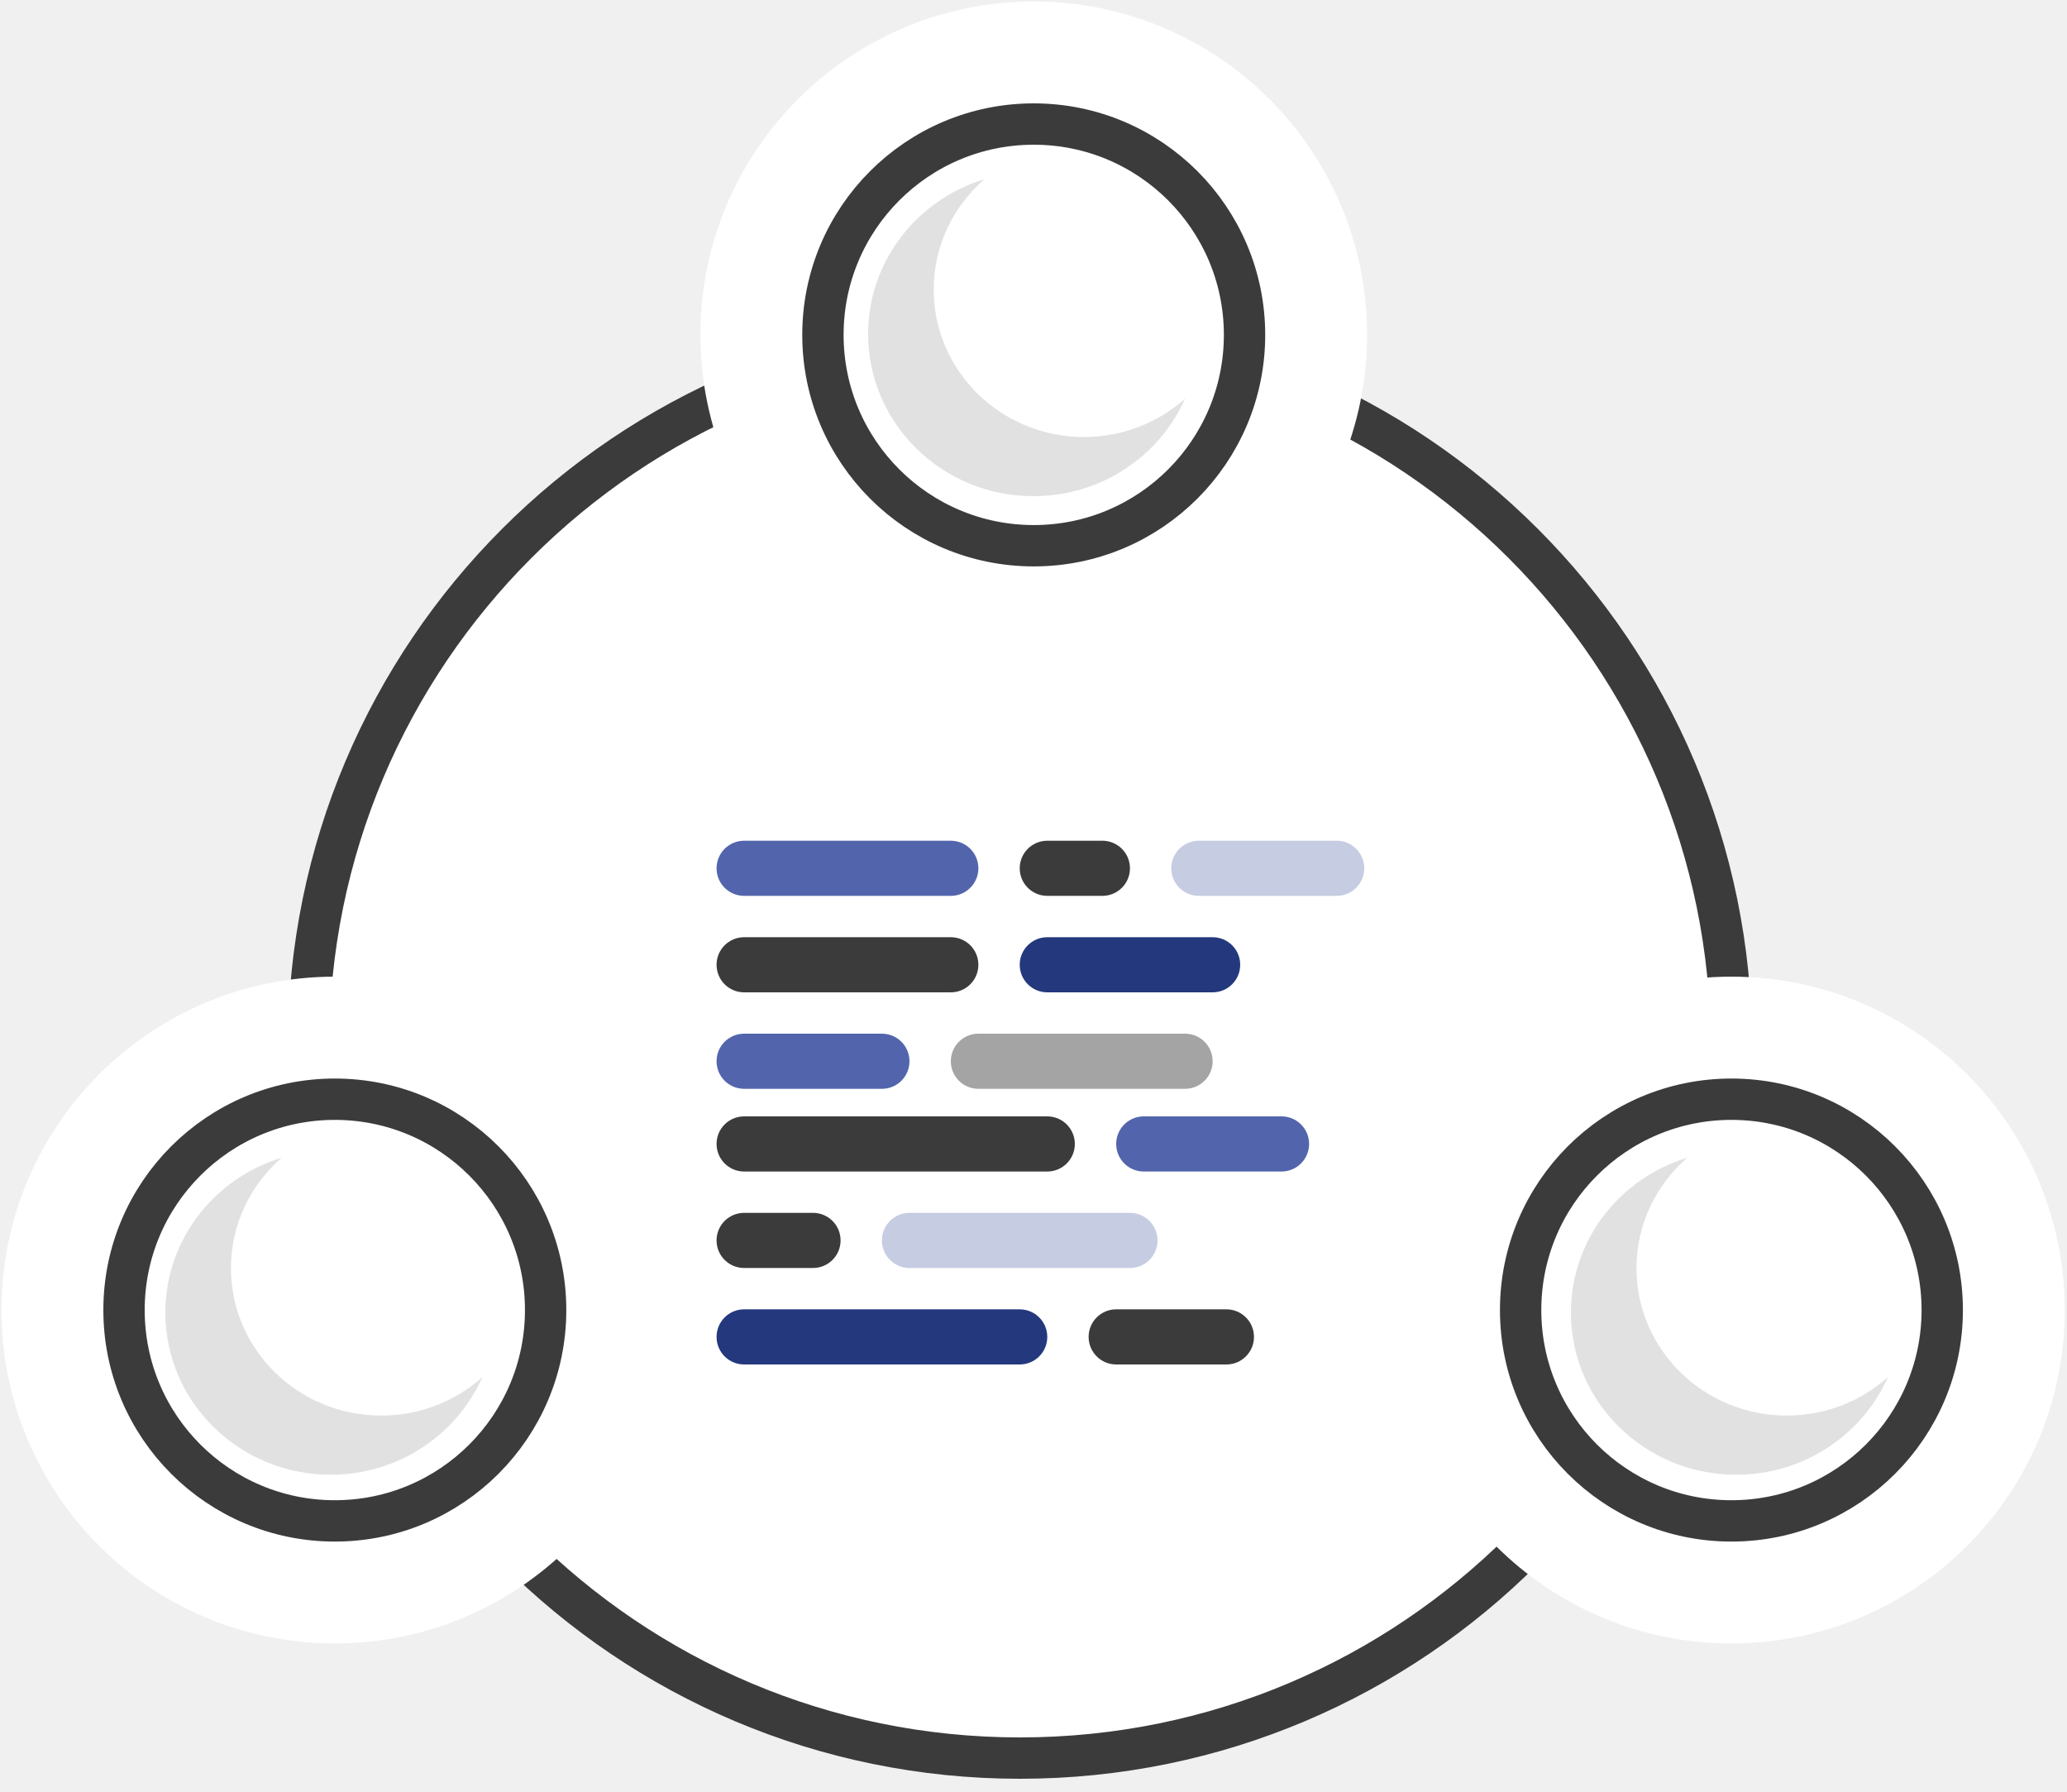
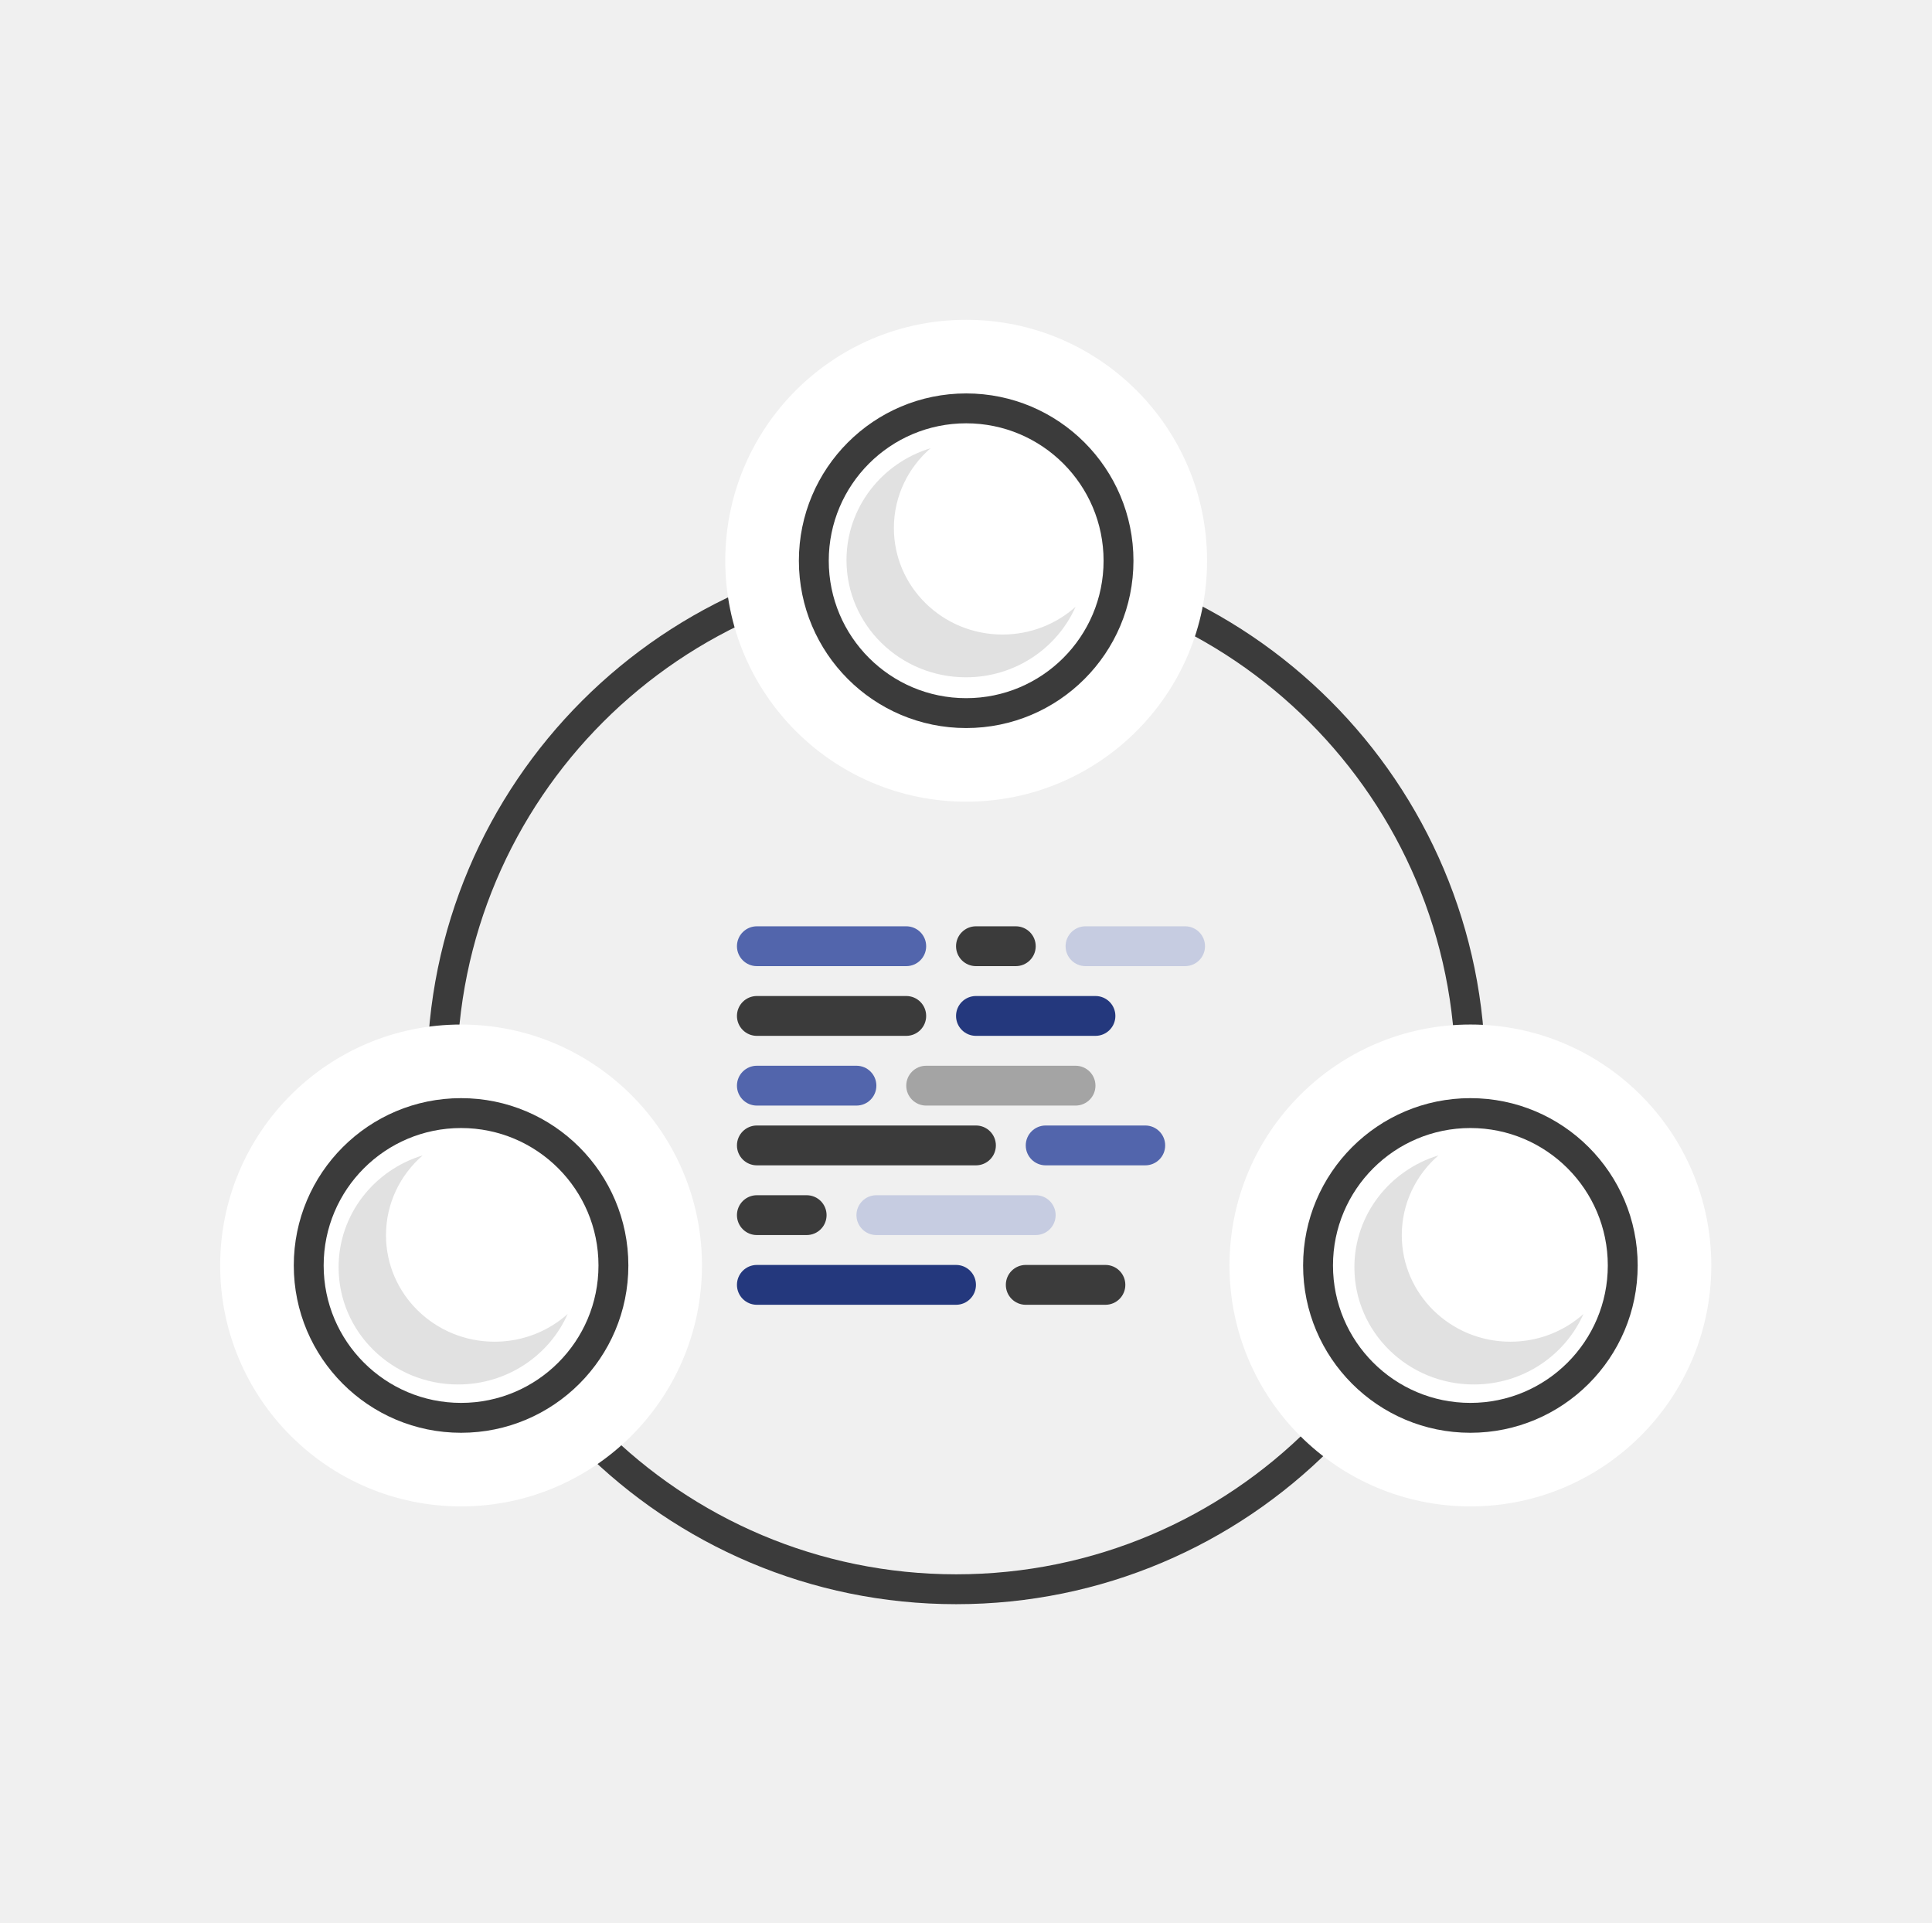
- <svg xmlns="http://www.w3.org/2000/svg" width="150" height="130" viewBox="0 0 150 130">
-   <g fill="none" fill-rule="evenodd" transform="translate(4 4)">
-     <circle cx="70.017" cy="71.929" r="51.631" fill="#FFF" fill-rule="nonzero" stroke="#3B3B3B" stroke-width="3" />
-     <g transform="translate(51)">
-       <circle cx="16.017" cy="15.298" r="15.298" fill="#FFF" transform="translate(4 5)" />
-       <circle cx="20.017" cy="20.298" r="19.744" stroke="#FFF" stroke-width="8.892" />
-       <circle cx="16.017" cy="15.298" r="15.298" stroke="#3B3B3B" stroke-width="3" transform="translate(4 5)" />
-     </g>
-     <g fill-rule="nonzero" transform="translate(48 57)">
-       <path fill="#5265AC" d="M2,2.22044605e-16 L17,2.22044605e-16 C18.105,2.22044605e-16 19,0.895 19,2 C19,3.105 18.105,4 17,4 L2,4 C0.895,4 0,3.105 0,2 C0,0.895 0.895,2.22044605e-16 2,2.22044605e-16 Z" />
-       <path fill="#3B3B3B" d="M2,20 L24,20 C25.105,20 26,20.895 26,22 C26,23.105 25.105,24 24,24 L2,24 C0.895,24 0,23.105 0,22 C0,20.895 0.895,20 2,20 Z" />
+ <svg xmlns="http://www.w3.org/2000/svg" width="194" height="193" viewBox="0 0 194 193">
+   <g fill="none" fill-rule="evenodd" transform="translate(22.108 32.108)">
+     <path fill="#3B3B3B" fill-rule="nonzero" d="M73.909,22.69 C44.565,22.69 20.778,46.478 20.778,75.821 C20.778,105.164 44.565,128.952 73.909,128.952 C103.252,128.952 127.04,105.164 127.04,75.821 C127.04,46.478 103.252,22.69 73.909,22.69 Z M73.909,25.69 C101.595,25.69 124.04,48.134 124.04,75.821 C124.04,103.508 101.595,125.952 73.909,125.952 C46.222,125.952 23.778,103.508 23.778,75.821 C23.778,48.134 46.222,25.69 73.909,25.69 Z" />
+     <path fill="#FFF" fill-rule="nonzero" d="M74.909,-4.40536496e-13 C61.549,-4.40536496e-13 50.719,10.83 50.719,24.19 C50.719,37.55 61.549,48.38 74.909,48.38 C88.269,48.38 99.099,37.55 99.099,24.19 C99.099,10.83 88.269,-4.40536496e-13 74.909,-4.40536496e-13 Z M74.909,8.892 C83.358,8.892 90.207,15.741 90.207,24.19 C90.207,32.639 83.358,39.488 74.909,39.488 C66.46,39.488 59.611,32.639 59.611,24.19 C59.611,15.741 66.46,8.892 74.909,8.892 Z" />
+     <circle cx="74.909" cy="24.19" r="15.298" fill="#FFF" />
+     <circle cx="24.19" cy="94.944" r="15.298" fill="#FFF" />
+     <circle cx="125.54" cy="94.944" r="15.298" fill="#FFF" />
+     <path fill="#3B3B3B" fill-rule="nonzero" d="M74.909,7.392 C65.631,7.392 58.111,14.913 58.111,24.19 C58.111,33.467 65.631,40.988 74.909,40.988 C84.186,40.988 91.707,33.467 91.707,24.19 C91.707,14.913 84.186,7.392 74.909,7.392 Z M74.909,10.392 C82.529,10.392 88.707,16.57 88.707,24.19 C88.707,31.811 82.529,37.988 74.909,37.988 C67.288,37.988 61.111,31.811 61.111,24.19 C61.111,16.57 67.288,10.392 74.909,10.392 Z" />
+     <g transform="translate(51.892 60.892)">
+       <path fill="#5265AC" d="M2,2.22044605e-16 L17,2.22044605e-16 C18.105,1.91384796e-17 19,0.895 19,2 C19,3.105 18.105,4 17,4 L2,4 C0.895,4 1.3527075e-16,3.105 0,2 C-1.3527075e-16,0.895 0.895,4.2495073e-16 2,2.22044605e-16 Z" />
+       <path fill="#3B3B3B" d="M2,20 L24,20 C25.105,20 26,20.895 26,22 C26,23.105 25.105,24 24,24 L2,24 C0.895,24 1.3527075e-16,23.105 0,22 C-1.3527075e-16,20.895 0.895,20 2,20 Z" />
      <path fill="#C6CCE1" d="M14,27 L30,27 C31.105,27 32,27.895 32,29 C32,30.105 31.105,31 30,31 L14,31 C12.895,31 12,30.105 12,29 C12,27.895 12.895,27 14,27 Z" />
-       <path fill="#3B3B3B" d="M2,7 L17,7 C18.105,7 19,7.895 19,9 C19,10.105 18.105,11 17,11 L2,11 C0.895,11 0,10.105 0,9 C0,7.895 0.895,7 2,7 Z" />
+       <path fill="#3B3B3B" d="M2,7 L17,7 C18.105,7 19,7.895 19,9 C19,10.105 18.105,11 17,11 L2,11 C0.895,11 1.3527075e-16,10.105 0,9 C-1.3527075e-16,7.895 0.895,7 2,7 Z" />
      <path fill="#A4A4A4" d="M19,14 L34,14 C35.105,14 36,14.895 36,16 C36,17.105 35.105,18 34,18 L19,18 C17.895,18 17,17.105 17,16 C17,14.895 17.895,14 19,14 Z" />
-       <path fill="#3B3B3B" d="M2,27 L7,27 C8.105,27 9,27.895 9,29 C9,30.105 8.105,31 7,31 L2,31 C0.895,31 0,30.105 0,29 C0,27.895 0.895,27 2,27 Z" />
-       <path fill="#5265AC" d="M2 14L12 14C13.105 14 14 14.895 14 16 14 17.105 13.105 18 12 18L2 18C.895 18 0 17.105 0 16 0 14.895.895 14 2 14zM31 20L41 20C42.105 20 43 20.895 43 22 43 23.105 42.105 24 41 24L31 24C29.895 24 29 23.105 29 22 29 20.895 29.895 20 31 20z" />
-       <path fill="#C6CCE1" d="M35,0 L45,0 C46.105,0 47,0.895 47,2 C47,3.105 46.105,4 45,4 L35,4 C33.895,4 33,3.105 33,2 C33,0.895 33.895,0 35,0 Z" />
-       <path fill="#3B3B3B" d="M24,2.22044605e-16 L28,2.22044605e-16 C29.105,2.22044605e-16 30,0.895 30,2 C30,3.105 29.105,4 28,4 L24,4 C22.895,4 22,3.105 22,2 C22,0.895 22.895,2.22044605e-16 24,2.22044605e-16 Z" />
-       <path fill="#24387D" d="M2 34L22 34C23.105 34 24 34.895 24 36 24 37.105 23.105 38 22 38L2 38C.895 38 0 37.105 0 36 0 34.895.895 34 2 34zM24 7L36 7C37.105 7 38 7.895 38 9 38 10.105 37.105 11 36 11L24 11C22.895 11 22 10.105 22 9 22 7.895 22.895 7 24 7z" />
+       <path fill="#3B3B3B" d="M2,27 L7,27 C8.105,27 9,27.895 9,29 C9,30.105 8.105,31 7,31 L2,31 C0.895,31 1.3527075e-16,30.105 0,29 C-1.3527075e-16,27.895 0.895,27 2,27 Z" />
+       <path fill="#5265AC" d="M2 14L12 14C13.105 14 14 14.895 14 16 14 17.105 13.105 18 12 18L2 18C.895 18 1.3527075e-16 17.105 0 16-1.3527075e-16 14.895.895 14 2 14zM31 20L41 20C42.105 20 43 20.895 43 22 43 23.105 42.105 24 41 24L31 24C29.895 24 29 23.105 29 22 29 20.895 29.895 20 31 20z" />
+       <path fill="#C6CCE1" d="M35,0 L45,0 C46.105,-2.02906125e-16 47,0.895 47,2 C47,3.105 46.105,4 45,4 L35,4 C33.895,4 33,3.105 33,2 C33,0.895 33.895,2.02906125e-16 35,0 Z" />
+       <path fill="#3B3B3B" d="M24,2.22044605e-16 L28,2.22044605e-16 C29.105,1.91384796e-17 30,0.895 30,2 C30,3.105 29.105,4 28,4 L24,4 C22.895,4 22,3.105 22,2 C22,0.895 22.895,4.2495073e-16 24,2.22044605e-16 Z" />
+       <path fill="#24387D" d="M2 34L22 34C23.105 34 24 34.895 24 36 24 37.105 23.105 38 22 38L2 38C.895 38 1.3527075e-16 37.105 0 36-1.3527075e-16 34.895.895 34 2 34zM24 7L36 7C37.105 7 38 7.895 38 9 38 10.105 37.105 11 36 11L24 11C22.895 11 22 10.105 22 9 22 7.895 22.895 7 24 7z" />
      <path fill="#3B3B3B" d="M29,34 L37,34 C38.105,34 39,34.895 39,36 C39,37.105 38.105,38 37,38 L29,38 C27.895,38 27,37.105 27,36 C27,34.895 27.895,34 29,34 Z" />
    </g>
-     <g transform="translate(0 71)">
-       <circle cx="15.298" cy="16.052" r="15.298" fill="#FFF" transform="translate(5 4)" />
-       <circle cx="20.298" cy="20.052" r="19.744" stroke="#FFF" stroke-width="8.892" />
-       <circle cx="15.298" cy="16.052" r="15.298" stroke="#3B3B3B" stroke-width="3" transform="translate(5 4)" />
-     </g>
-     <g transform="translate(101 71)">
-       <circle cx="15.648" cy="16.052" r="15.298" fill="#FFF" transform="translate(5 4)" />
-       <circle cx="20.648" cy="20.052" r="19.744" stroke="#FFF" stroke-width="8.892" />
-       <circle cx="15.648" cy="16.052" r="15.298" stroke="#3B3B3B" stroke-width="3" transform="translate(5 4)" />
-     </g>
-     <path fill="#E1E1E1" fill-rule="nonzero" d="M63.759 17.015C63.759 22.92 68.641 27.707 74.663 27.707 77.489 27.707 80.064 26.653 82.001 24.924 80.154 29.088 75.921 32 70.995 32 64.371 32 59 26.734 59 20.238 59 14.954 62.554 10.484 67.445 9 65.184 10.959 63.759 13.824 63.759 17.015zM12.759 88.015C12.759 93.92 17.641 98.707 23.663 98.707 26.489 98.707 29.064 97.653 31.001 95.924 29.155 100.088 24.922 103 19.995 103 13.371 103 8 97.734 8 91.238 8 85.954 11.554 81.484 16.445 80 14.184 81.959 12.759 84.824 12.759 88.015zM114.759 88.015C114.759 93.92 119.641 98.707 125.663 98.707 128.489 98.707 131.064 97.653 133.001 95.924 131.154 100.088 126.921 103 121.995 103 115.371 103 110 97.734 110 91.238 110 85.954 113.554 81.484 118.445 80 116.184 81.959 114.759 84.824 114.759 88.015z" />
+     <path fill="#FFF" fill-rule="nonzero" d="M24.19,70.754 C10.83,70.754 -4.4408921e-13,81.584 -4.4408921e-13,94.944 C-4.4408921e-13,108.303 10.83,119.134 24.19,119.134 C37.55,119.134 48.38,108.303 48.38,94.944 C48.38,81.584 37.55,70.754 24.19,70.754 Z M24.19,79.646 C32.639,79.646 39.488,86.495 39.488,94.944 C39.488,103.393 32.639,110.242 24.19,110.242 C15.741,110.242 8.892,103.393 8.892,94.944 C8.892,86.495 15.741,79.646 24.19,79.646 Z" />
+     <path fill="#3B3B3B" fill-rule="nonzero" d="M24.19,78.146 C14.913,78.146 7.392,85.666 7.392,94.944 C7.392,104.221 14.913,111.742 24.19,111.742 C33.467,111.742 40.988,104.221 40.988,94.944 C40.988,85.666 33.467,78.146 24.19,78.146 Z M24.19,81.146 C31.811,81.146 37.988,87.323 37.988,94.944 C37.988,102.564 31.811,108.742 24.19,108.742 C16.57,108.742 10.392,102.564 10.392,94.944 C10.392,87.323 16.57,81.146 24.19,81.146 Z" />
+     <path fill="#FFF" fill-rule="nonzero" d="M125.54,70.754 C112.18,70.754 101.35,81.584 101.35,94.944 C101.35,108.303 112.18,119.134 125.54,119.134 C138.9,119.134 149.73,108.303 149.73,94.944 C149.73,81.584 138.9,70.754 125.54,70.754 Z M125.54,79.646 C133.989,79.646 140.838,86.495 140.838,94.944 C140.838,103.393 133.989,110.242 125.54,110.242 C117.091,110.242 110.242,103.393 110.242,94.944 C110.242,86.495 117.091,79.646 125.54,79.646 Z" />
+     <path fill="#3B3B3B" fill-rule="nonzero" d="M125.54,78.146 C116.262,78.146 108.742,85.666 108.742,94.944 C108.742,104.221 116.262,111.742 125.54,111.742 C134.817,111.742 142.338,104.221 142.338,94.944 C142.338,85.666 134.817,78.146 125.54,78.146 Z M125.54,81.146 C133.16,81.146 139.338,87.323 139.338,94.944 C139.338,102.564 133.16,108.742 125.54,108.742 C117.919,108.742 111.742,102.564 111.742,94.944 C111.742,87.323 117.919,81.146 125.54,81.146 Z" />
+     <path fill="#E1E1E1" d="M67.651 20.907C67.651 26.812 72.533 31.599 78.555 31.599 81.381 31.599 83.956 30.545 85.893 28.816 84.046 32.98 79.813 35.892 74.887 35.892 68.263 35.892 62.892 30.626 62.892 24.13 62.892 18.846 66.446 14.376 71.337 12.892 69.076 14.851 67.651 17.716 67.651 20.907zM16.651 91.907C16.651 97.812 21.533 102.599 27.555 102.599 30.381 102.599 32.956 101.545 34.893 99.816 33.047 103.98 28.814 106.892 23.887 106.892 17.263 106.892 11.892 101.626 11.892 95.13 11.892 89.846 15.446 85.376 20.337 83.892 18.076 85.851 16.651 88.716 16.651 91.907zM118.651 91.907C118.651 97.812 123.533 102.599 129.555 102.599 132.381 102.599 134.956 101.545 136.893 99.816 135.046 103.98 130.813 106.892 125.887 106.892 119.263 106.892 113.892 101.626 113.892 95.13 113.892 89.846 117.446 85.376 122.337 83.892 120.076 85.851 118.651 88.716 118.651 91.907z" />
  </g>
</svg>
